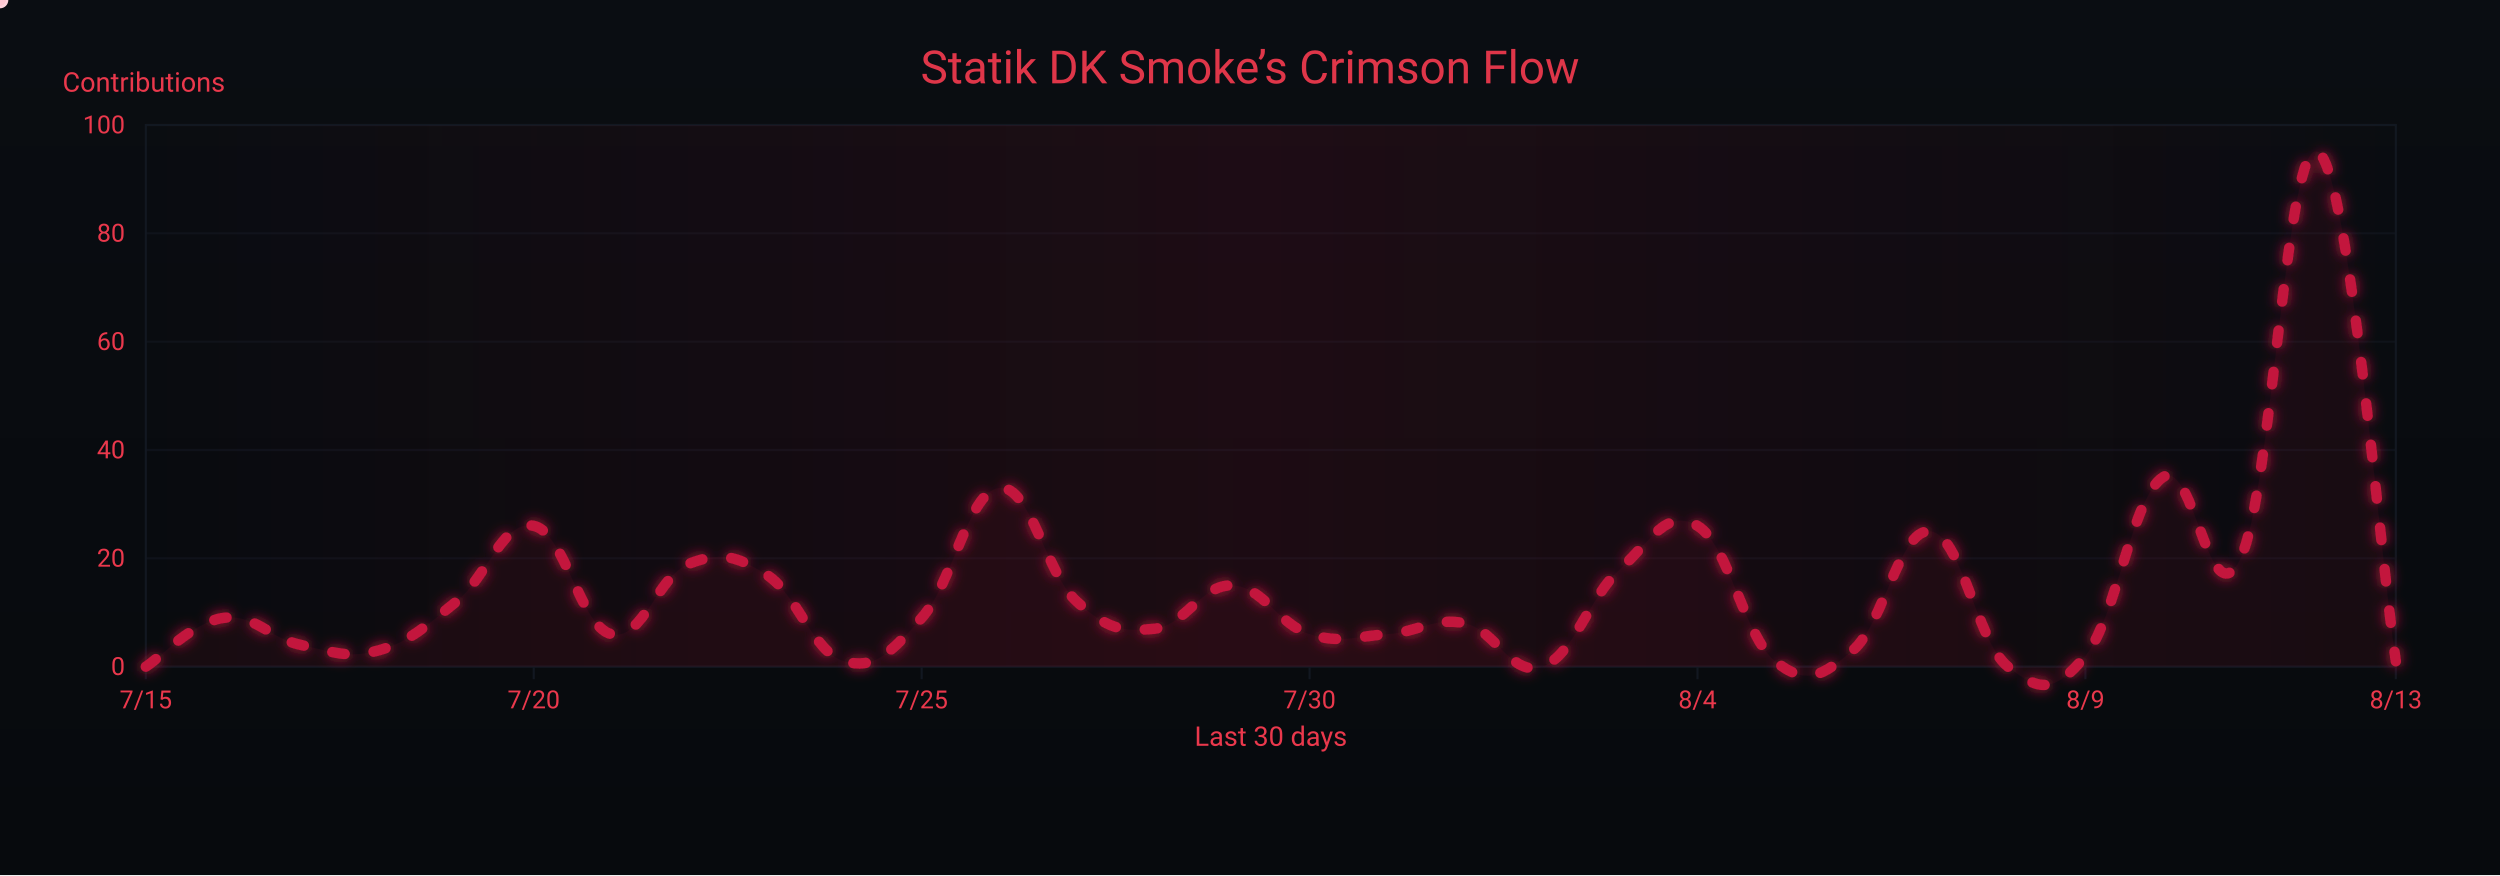
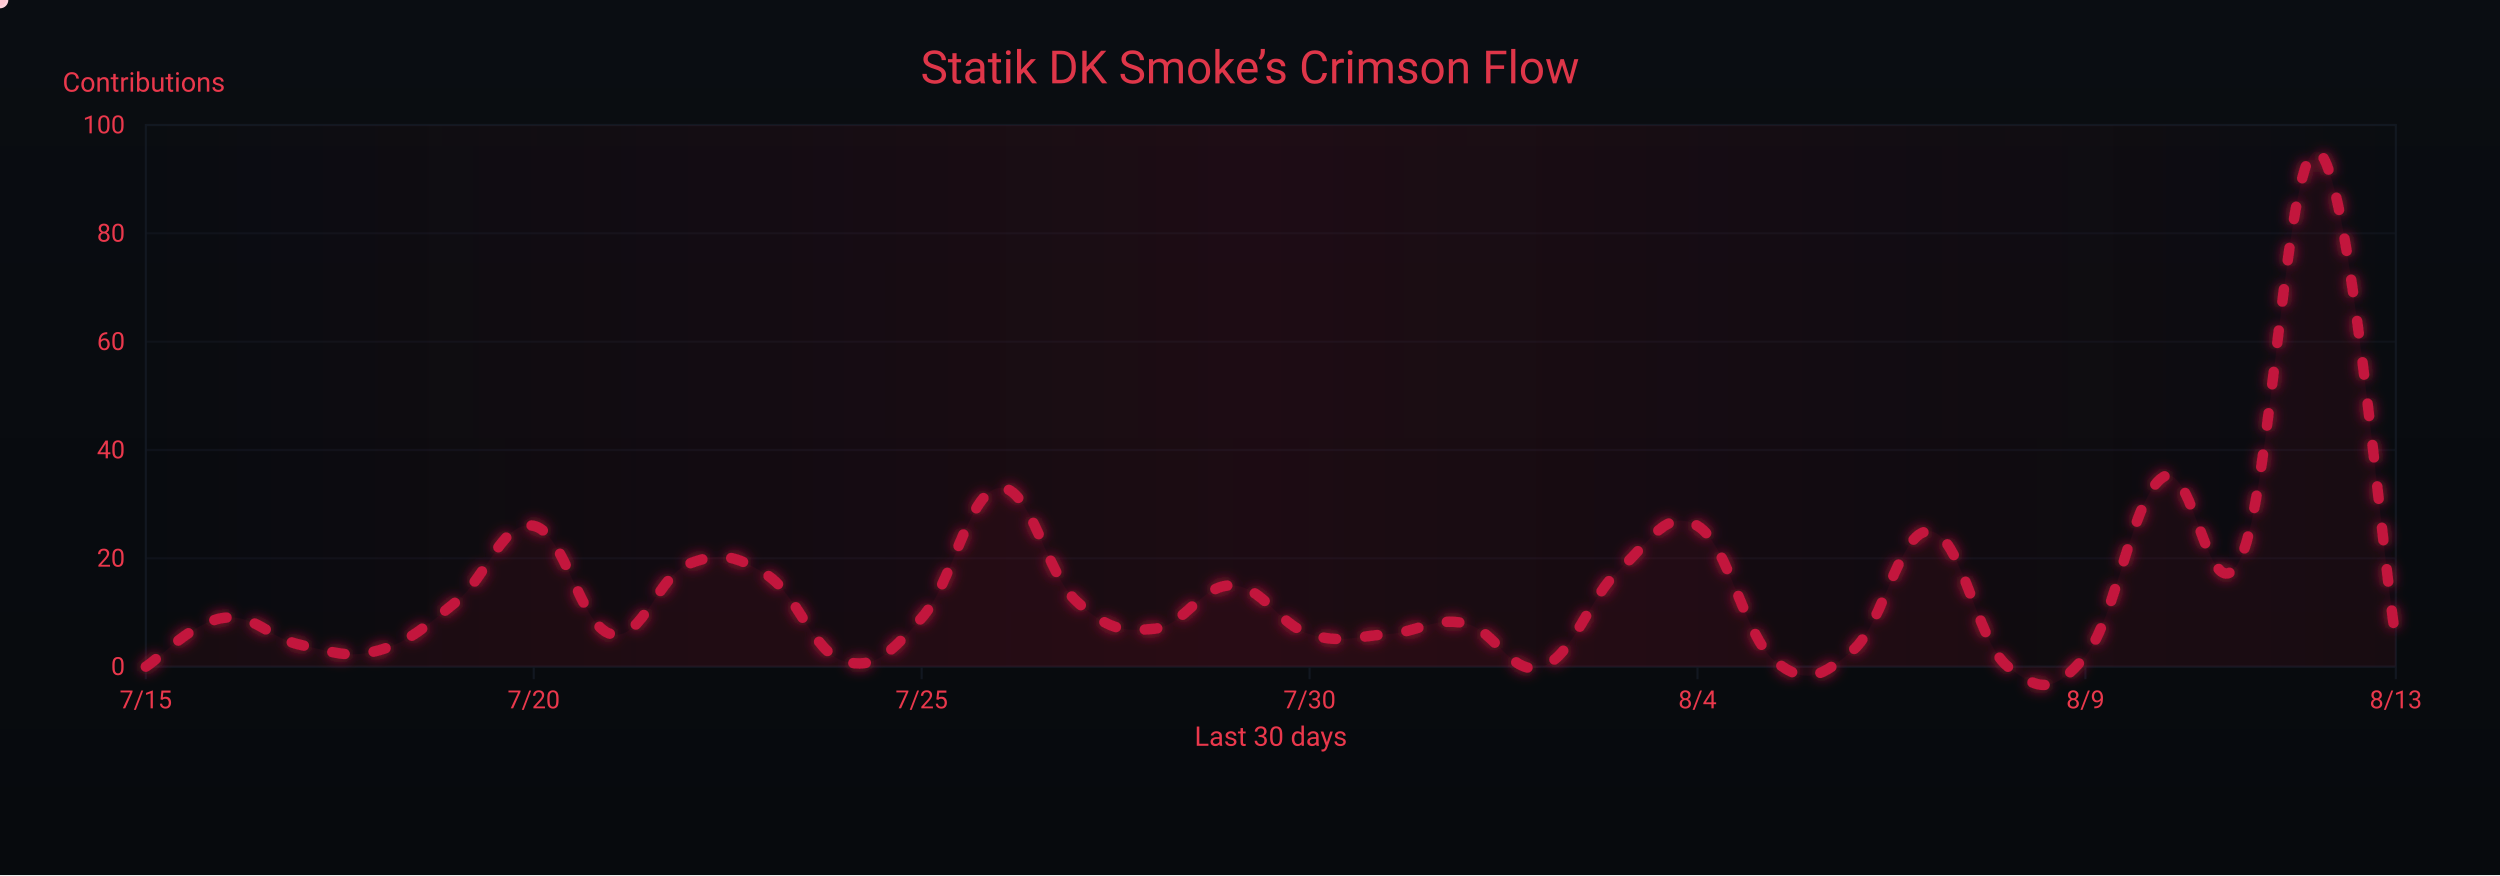
<svg xmlns="http://www.w3.org/2000/svg" width="1200" height="420" viewBox="0 0 1200 420" role="img" aria-label="Crimson Flow Graph">
  <defs>
    <linearGradient id="bgGrad" x1="0" y1="0" x2="0" y2="1">
      <stop offset="0%" stop-color="#0a0d12" />
      <stop offset="100%" stop-color="#070a0d" />
    </linearGradient>
    <filter id="glow">
      <feGaussianBlur stdDeviation="3" result="b1" />
      <feMerge>
        <feMergeNode in="b1" />
        <feMergeNode in="SourceGraphic" />
      </feMerge>
    </filter>
    <linearGradient id="sheen" x1="0" y1="0" x2="1" y2="0">
      <stop offset="0%" stop-color="#9b0e2a" stop-opacity="0" />
      <stop offset="50%" stop-color="#9b0e2a" stop-opacity=".14" />
      <stop offset="100%" stop-color="#9b0e2a" stop-opacity="0" />
      <animateTransform attributeName="gradientTransform" type="translate" from="-1 0" to="1 0" dur="9s" repeatCount="indefinite" />
    </linearGradient>
  </defs>
  <rect width="1200" height="420" fill="url(#bgGrad)" />
  <rect x="70" y="60" width="1080" height="260" fill="none" stroke="#121821" stroke-width="1" />
  <g font-family="ui-sans-serif,system-ui,-apple-system,Segoe UI,Roboto,Ubuntu,Arial" font-size="12">
    <path d="M70,320.0 H1150" stroke="#121821" stroke-width="1" opacity="0.6" />
    <text x="60" y="324.0" text-anchor="end" fill="#ea384c">0</text>
    <path d="M70,268.0 H1150" stroke="#121821" stroke-width="1" opacity="0.6" />
    <text x="60" y="272.0" text-anchor="end" fill="#ea384c">20</text>
    <path d="M70,216.0 H1150" stroke="#121821" stroke-width="1" opacity="0.6" />
    <text x="60" y="220.0" text-anchor="end" fill="#ea384c">40</text>
    <path d="M70,164.0 H1150" stroke="#121821" stroke-width="1" opacity="0.6" />
    <text x="60" y="168.0" text-anchor="end" fill="#ea384c">60</text>
    <path d="M70,112.0 H1150" stroke="#121821" stroke-width="1" opacity="0.6" />
    <text x="60" y="116.0" text-anchor="end" fill="#ea384c">80</text>
    <path d="M70,60.0 H1150" stroke="#121821" stroke-width="1" opacity="0.6" />
    <text x="60" y="64.0" text-anchor="end" fill="#ea384c">100</text>
    <text x="30" y="44" fill="#ea384c" font-size="13">Contributions</text>
  </g>
  <g font-family="ui-sans-serif,system-ui,-apple-system,Segoe UI,Roboto,Ubuntu,Arial" font-size="12">
    <path d="M70.0,320 V326" stroke="#121821" stroke-width="1" />
    <text x="70.0" y="340" text-anchor="middle" fill="#ea384c">7/15</text>
    <path d="M256.2,320 V326" stroke="#121821" stroke-width="1" />
    <text x="256.2" y="340" text-anchor="middle" fill="#ea384c">7/20</text>
    <path d="M442.4,320 V326" stroke="#121821" stroke-width="1" />
    <text x="442.4" y="340" text-anchor="middle" fill="#ea384c">7/25</text>
    <path d="M628.6,320 V326" stroke="#121821" stroke-width="1" />
    <text x="628.6" y="340" text-anchor="middle" fill="#ea384c">7/30</text>
    <path d="M814.8,320 V326" stroke="#121821" stroke-width="1" />
    <text x="814.8" y="340" text-anchor="middle" fill="#ea384c">8/4</text>
    <path d="M1001.0,320 V326" stroke="#121821" stroke-width="1" />
    <text x="1001.0" y="340" text-anchor="middle" fill="#ea384c">8/9</text>
    <path d="M1150.0,320 V326" stroke="#121821" stroke-width="1" />
    <text x="1150.0" y="340" text-anchor="middle" fill="#ea384c">8/13</text>
    <text x="610" y="358" text-anchor="middle" fill="#ea384c" font-size="13">Last 30 days</text>
  </g>
  <rect x="70" y="60" width="1080" height="260" fill="url(#sheen)" />
  <text x="600" y="40" text-anchor="middle" font-family="ui-sans-serif,system-ui,-apple-system,Segoe UI,Roboto,Ubuntu,Arial" font-size="22" fill="#ea384c" opacity=".95">Statik DK Smoke’s Crimson Flow</text>
-   <path d="M70.0,320.0 C77.4,315.3 92.3,298.7 107.2,296.6 C122.1,294.5 129.6,306.5 144.5,309.6 C159.4,312.7 166.8,316.4 181.7,312.2 C196.6,308.0 204.1,300.8 219.0,288.8 C233.9,276.8 241.3,249.3 256.2,252.4 C271.1,255.5 278.6,300.8 293.4,304.4 C308.3,308.0 315.8,276.3 330.7,270.6 C345.6,264.9 353.0,266.4 367.9,275.8 C382.8,285.2 390.3,313.2 405.2,317.4 C420.1,321.6 427.5,313.2 442.4,296.6 C457.3,280.0 464.8,235.8 479.7,234.2 C494.6,232.6 502.0,275.3 516.9,288.8 C531.8,302.3 539.2,303.4 554.1,301.8 C569.0,300.2 576.5,280.5 591.4,281.0 C606.3,281.5 613.7,299.7 628.6,304.4 C643.5,309.1 651.0,305.4 665.9,304.4 C680.8,303.4 688.2,296.1 703.1,299.2 C718.0,302.3 725.4,325.2 740.3,320.0 C755.2,314.8 762.7,286.7 777.6,273.2 C792.5,259.7 799.9,243.6 814.8,252.4 C829.7,261.2 837.2,305.4 852.1,317.4 C867.0,329.4 874.4,324.7 889.3,312.2 C904.2,299.7 911.7,253.4 926.6,255.0 C941.4,256.6 948.9,308.0 963.8,320.0 C978.7,332.0 986.1,333.0 1001.0,314.8 C1015.9,296.6 1023.4,238.4 1038.3,229.0 C1053.2,219.6 1060.6,299.2 1075.5,268.0 C1090.4,236.8 1097.9,63.1 1112.8,73.0 C1127.7,82.9 1142.6,268.5 1150.0,317.4 L 1150,320 L 70,320 Z" fill="#7a0f26" opacity=".13">
+   <path d="M70.0,320.0 C77.4,315.3 92.3,298.7 107.2,296.6 C122.1,294.5 129.6,306.5 144.5,309.6 C159.4,312.7 166.8,316.4 181.7,312.2 C196.6,308.0 204.1,300.8 219.0,288.8 C233.9,276.8 241.3,249.3 256.2,252.4 C271.1,255.5 278.6,300.8 293.4,304.4 C308.3,308.0 315.8,276.3 330.7,270.6 C345.6,264.9 353.0,266.4 367.9,275.8 C382.8,285.2 390.3,313.2 405.2,317.4 C420.1,321.6 427.5,313.2 442.4,296.6 C457.3,280.0 464.8,235.8 479.7,234.2 C494.6,232.6 502.0,275.3 516.9,288.8 C531.8,302.3 539.2,303.4 554.1,301.8 C569.0,300.2 576.5,280.5 591.4,281.0 C606.3,281.5 613.7,299.7 628.6,304.4 C643.5,309.1 651.0,305.4 665.9,304.4 C680.8,303.4 688.2,296.1 703.1,299.2 C718.0,302.3 725.4,325.2 740.3,320.0 C755.2,314.8 762.7,286.7 777.6,273.2 C792.5,259.7 799.9,243.6 814.8,252.4 C829.7,261.2 837.2,305.4 852.1,317.4 C867.0,329.4 874.4,324.7 889.3,312.2 C904.2,299.7 911.7,253.4 926.6,255.0 C941.4,256.6 948.9,308.0 963.8,320.0 C978.7,332.0 986.1,333.0 1001.0,314.8 C1015.9,296.6 1023.4,238.4 1038.3,229.0 C1053.2,219.6 1060.6,299.2 1075.5,268.0 C1090.4,236.8 1097.9,65.2 1112.8,73.0 C1127.7,80.8 1142.6,260.2 1150.0,307.0 L 1150,320 L 70,320 Z" fill="#7a0f26" opacity=".13">
    <animate attributeName="opacity" values=".10;.17;.10" dur="6s" repeatCount="indefinite" />
  </path>
-   <path id="curve" d="M70.0,320.0 C77.4,315.3 92.3,298.7 107.2,296.6 C122.1,294.5 129.6,306.5 144.5,309.6 C159.4,312.7 166.8,316.4 181.7,312.2 C196.6,308.0 204.1,300.8 219.0,288.8 C233.9,276.8 241.3,249.3 256.2,252.4 C271.1,255.5 278.6,300.8 293.4,304.4 C308.3,308.0 315.8,276.3 330.7,270.6 C345.6,264.9 353.0,266.4 367.9,275.8 C382.8,285.2 390.3,313.2 405.2,317.4 C420.1,321.6 427.5,313.2 442.4,296.6 C457.3,280.0 464.8,235.8 479.7,234.2 C494.6,232.6 502.0,275.3 516.9,288.8 C531.8,302.3 539.2,303.4 554.1,301.8 C569.0,300.2 576.5,280.5 591.4,281.0 C606.3,281.5 613.7,299.7 628.6,304.4 C643.5,309.1 651.0,305.4 665.9,304.4 C680.8,303.4 688.2,296.1 703.1,299.2 C718.0,302.3 725.4,325.2 740.3,320.0 C755.2,314.8 762.7,286.7 777.6,273.2 C792.5,259.7 799.9,243.6 814.8,252.4 C829.7,261.2 837.2,305.4 852.1,317.4 C867.0,329.4 874.4,324.7 889.3,312.2 C904.2,299.7 911.7,253.4 926.6,255.0 C941.4,256.6 948.9,308.0 963.8,320.0 C978.7,332.0 986.1,333.0 1001.0,314.8 C1015.9,296.6 1023.4,238.4 1038.3,229.0 C1053.2,219.6 1060.6,299.2 1075.5,268.0 C1090.4,236.8 1097.9,63.1 1112.8,73.0 C1127.7,82.9 1142.6,268.5 1150.0,317.4" fill="none" stroke="#c3193d" stroke-width="5" stroke-linecap="round" stroke-linejoin="round" stroke-dasharray="6 14" filter="url(#glow)">
+   <path id="curve" d="M70.0,320.0 C77.4,315.3 92.3,298.7 107.2,296.6 C122.1,294.5 129.6,306.5 144.5,309.6 C159.4,312.7 166.8,316.4 181.7,312.2 C196.6,308.0 204.1,300.8 219.0,288.8 C233.9,276.8 241.3,249.3 256.2,252.4 C271.1,255.5 278.6,300.8 293.4,304.4 C308.3,308.0 315.8,276.3 330.7,270.6 C345.6,264.9 353.0,266.4 367.9,275.8 C382.8,285.2 390.3,313.2 405.2,317.4 C420.1,321.6 427.5,313.2 442.4,296.6 C457.3,280.0 464.8,235.8 479.7,234.2 C494.6,232.6 502.0,275.3 516.9,288.8 C531.8,302.3 539.2,303.4 554.1,301.8 C569.0,300.2 576.5,280.5 591.4,281.0 C606.3,281.5 613.7,299.7 628.6,304.4 C643.5,309.1 651.0,305.4 665.9,304.4 C680.8,303.4 688.2,296.1 703.1,299.2 C718.0,302.3 725.4,325.2 740.3,320.0 C755.2,314.8 762.7,286.7 777.6,273.2 C792.5,259.7 799.9,243.6 814.8,252.4 C829.7,261.2 837.2,305.4 852.1,317.4 C867.0,329.4 874.4,324.7 889.3,312.2 C904.2,299.7 911.7,253.4 926.6,255.0 C941.4,256.6 948.9,308.0 963.8,320.0 C978.7,332.0 986.1,333.0 1001.0,314.8 C1015.9,296.6 1023.4,238.4 1038.3,229.0 C1053.2,219.6 1060.6,299.2 1075.5,268.0 C1090.4,236.8 1097.9,65.2 1112.8,73.0 C1127.7,80.8 1142.6,260.2 1150.0,307.0" fill="none" stroke="#c3193d" stroke-width="5" stroke-linecap="round" stroke-linejoin="round" stroke-dasharray="6 14" filter="url(#glow)">
    <animate attributeName="stroke-dashoffset" values="0;-220" dur="4.8s" repeatCount="indefinite" />
  </path>
  <g fill="#ffd1db">
    <circle r="4">
      <animateMotion dur="7s" rotate="auto" repeatCount="indefinite">
        <mpath href="#curve" />
      </animateMotion>
      <animate attributeName="opacity" values="1;.3;1" dur="2.2s" repeatCount="indefinite" />
    </circle>
    <circle r="3" fill="#ffffff">
      <animateMotion dur="8.2s" begin="1s" rotate="auto" repeatCount="indefinite">
        <mpath href="#curve" />
      </animateMotion>
      <animate attributeName="opacity" values=".7;.2;.7" dur="2.4s" repeatCount="indefinite" />
    </circle>
    <circle r="3" fill="#ffc7d3">
      <animateMotion dur="6s" begin="2s" rotate="auto" repeatCount="indefinite">
        <mpath href="#curve" />
      </animateMotion>
      <animate attributeName="opacity" values=".8;.3;.8" dur="2s" repeatCount="indefinite" />
    </circle>
  </g>
</svg>
